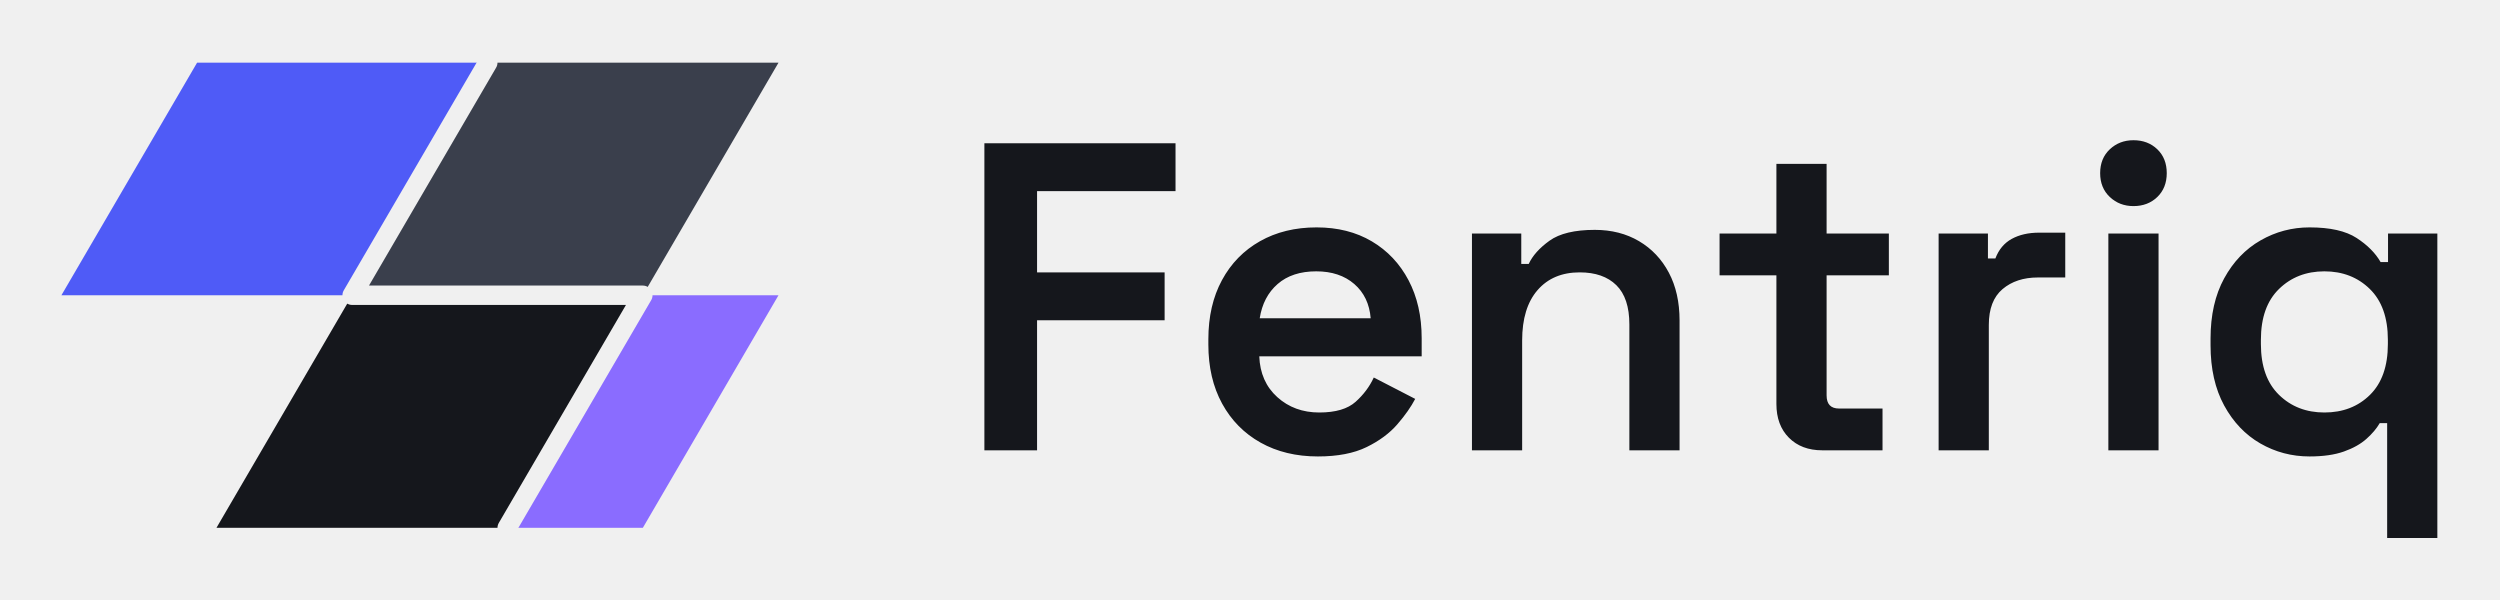
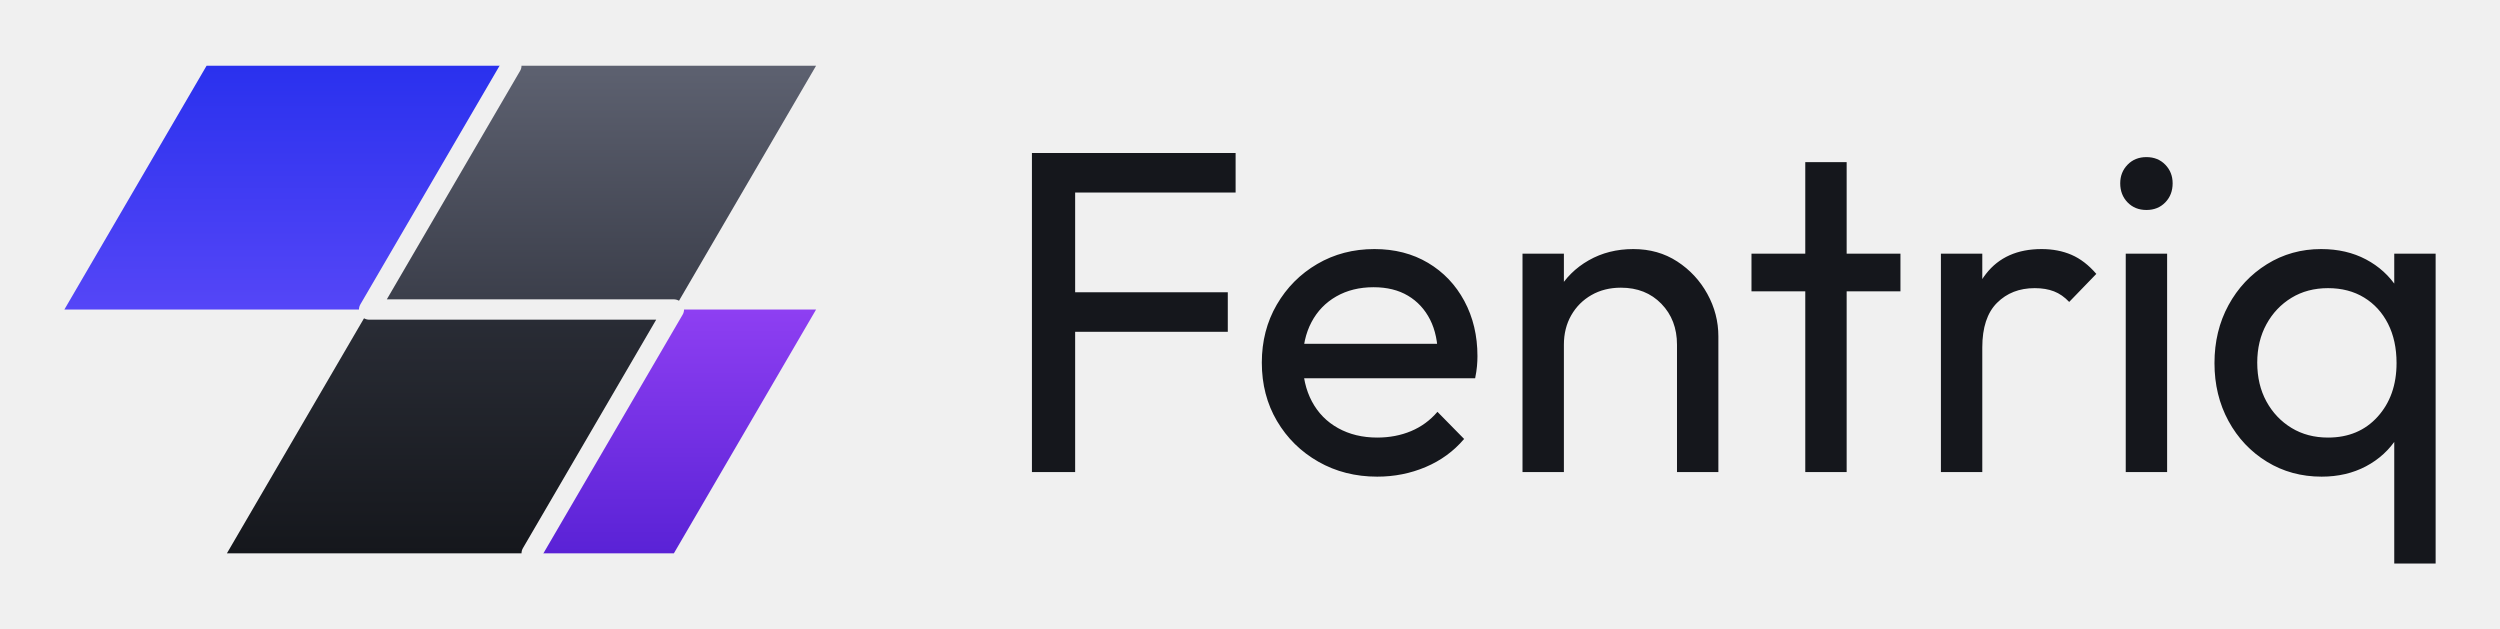
- <svg xmlns="http://www.w3.org/2000/svg" viewBox="-14.00 -102.67 570.00 136.67">
+ <svg xmlns="http://www.w3.org/2000/svg" viewBox="-14.00 -102.67 543.74 136.67">
  <g transform="translate(-26.51,-154.66) scale(2.2094)">
    <defs>
-       <mask id="sfentri">
+       <mask id="f13s">
        <rect x="0" y="0" width="100" height="100" fill="#fff" />
        <path d="M56 30 L42 54 L72 54 L58 78" fill="none" stroke="#000" stroke-width="2.0" stroke-linejoin="round" stroke-linecap="round" />
      </mask>
+       <linearGradient id="f13blue" gradientUnits="userSpaceOnUse" x1="0" y1="30" x2="0" y2="54">
+         <stop offset="0" stop-color="#2A31EE" />
+         <stop offset="1" stop-color="#5546F7" />
+       </linearGradient>
+       <linearGradient id="f13titanium" gradientUnits="userSpaceOnUse" x1="0" y1="30" x2="0" y2="54">
+         <stop offset="0" stop-color="#5D6170" />
+         <stop offset="1" stop-color="#3A3D49" />
+       </linearGradient>
+       <linearGradient id="f13pale" gradientUnits="userSpaceOnUse" x1="0" y1="54" x2="0" y2="78">
+         <stop offset="0" stop-color="#2A2D36" />
+         <stop offset="1" stop-color="#15171C" />
+       </linearGradient>
+       <linearGradient id="f13violet" gradientUnits="userSpaceOnUse" x1="0" y1="54" x2="0" y2="78">
+         <stop offset="0" stop-color="#8E3FF2" />
+         <stop offset="1" stop-color="#5A22D6" />
+       </linearGradient>
    </defs>
-     <g mask="url(#sfentri)">
-       <path d="M26 30 L56 30 L42 54 L12 54 Z" fill="#4F5BF7" />
-       <path d="M56 30 L86 30 L72 54 L42 54 Z" fill="#3A3F4C" />
-       <path d="M42 54 L72 54 L58 78 L28 78 Z" fill="#15171C" />
-       <path d="M58 78 L72 54 L86 54 L72 78 Z" fill="#8A6CFF" />
+     <g mask="url(#f13s)">
+       <path d="M26 30 L56 30 L42 54 L12 54 Z" fill="url(#f13blue)" />
+       <path d="M56 30 L86 30 L72 54 L42 54 Z" fill="url(#f13titanium)" />
+       <path d="M42 54 L72 54 L58 78 L28 78 Z" fill="url(#f13pale)" />
+       <path d="M58 78 L72 54 L86 54 L72 78 Z" fill="url(#f13violet)" />
    </g>
  </g>
-   <g transform="translate(203.49,0)">
-     <path d="M6.95 0.0V-70.0H50.53V-59.085H18.96V-40.558H48.043V-29.642H18.96V0.0ZM82.98 1.4Q75.562 1.4 69.93 -1.75Q64.297 -4.9 61.156 -10.641Q58.015 -16.383 58.015 -24.113V-25.313Q58.015 -33.06 61.115 -38.793Q64.215 -44.525 69.789 -47.675Q75.362 -50.825 82.692 -50.825Q89.905 -50.825 95.279 -47.645Q100.652 -44.465 103.652 -38.785Q106.652 -33.105 106.652 -25.54V-21.432H69.625Q69.843 -15.633 73.731 -12.126Q77.62 -8.62 83.31 -8.62Q88.872 -8.62 91.591 -11.06Q94.31 -13.5 95.732 -16.598L105.175 -11.722Q103.757 -9.0 101.107 -5.933Q98.457 -2.865 94.092 -0.733Q89.727 1.4 82.98 1.4ZM69.725 -30.098H95.025Q94.625 -35.027 91.286 -37.916Q87.947 -40.805 82.61 -40.805Q77.125 -40.805 73.81 -37.916Q70.495 -35.027 69.725 -30.098ZM118.115 0.0V-49.425H129.36V-42.488H131.055Q132.36 -45.315 135.8 -47.788Q139.24 -50.26 146.133 -50.26Q151.845 -50.26 156.204 -47.689Q160.563 -45.117 163.006 -40.502Q165.45 -35.887 165.45 -29.6V0.0H154.005V-28.705Q154.005 -34.725 151.036 -37.647Q148.067 -40.57 142.687 -40.57Q136.59 -40.57 133.075 -36.527Q129.56 -32.485 129.56 -25.043V0.0ZM197.97 0.0Q193.245 0.0 190.387 -2.866Q187.53 -5.733 187.53 -10.57V-39.9H174.57V-49.425H187.53V-65.315H198.975V-49.425H213.17V-39.9H198.975V-12.525Q198.975 -9.525 201.81 -9.525H211.725V0.0ZM224.515 0.0V-49.425H235.76V-43.738H237.455Q238.608 -46.79 241.193 -48.208Q243.778 -49.625 247.44 -49.625H253.388V-39.405H247.153Q242.23 -39.405 239.095 -36.759Q235.96 -34.112 235.96 -28.585V0.0ZM263.215 0.0V-49.425H274.66V0.0ZM268.938 -55.68Q265.748 -55.68 263.546 -57.757Q261.345 -59.835 261.345 -63.19Q261.345 -66.563 263.546 -68.631Q265.748 -70.7 268.938 -70.7Q272.228 -70.7 274.379 -68.631Q276.53 -66.563 276.53 -63.19Q276.53 -59.835 274.379 -57.757Q272.228 -55.68 268.938 -55.68ZM326.78 20.0V-6.19H325.085Q324.032 -4.367 322.054 -2.604Q320.075 -0.84 316.911 0.28Q313.747 1.4 309.09 1.4Q303.002 1.4 297.859 -1.567Q292.715 -4.535 289.615 -10.226Q286.515 -15.917 286.515 -23.948V-25.478Q286.515 -33.525 289.624 -39.208Q292.732 -44.89 297.909 -47.858Q303.085 -50.825 309.09 -50.825Q316.1 -50.825 319.807 -48.418Q323.515 -46.01 325.285 -42.918H326.98V-49.425H338.225V20.0ZM312.47 -8.62Q318.79 -8.62 322.867 -12.641Q326.945 -16.663 326.945 -24.23V-25.195Q326.945 -32.762 322.826 -36.784Q318.707 -40.805 312.47 -40.805Q306.25 -40.805 302.123 -36.784Q297.995 -32.762 297.995 -25.195V-24.23Q297.995 -16.663 302.123 -12.641Q306.25 -8.62 312.47 -8.62Z" fill="#15171C" />
+   <g transform="translate(202.24,0)">
+     <path d="M17.60 0L8.20 0L8.20-69.40L17.60-69.40L17.60 0ZM50.80-30.50L14.60-30.50L14.60-39.10L50.80-39.10L50.80-30.50ZM52.50-60.80L14.60-60.80L14.60-69.40L52.50-69.40L52.50-60.80ZM83.30 1L83.30 1Q76.20 1 70.50-2.25Q64.80-5.50 61.50-11.10Q58.20-16.70 58.20-23.80L58.20-23.80Q58.20-30.80 61.45-36.40Q64.70-42 70.25-45.25Q75.80-48.50 82.70-48.50L82.70-48.50Q89.30-48.50 94.35-45.50Q99.40-42.50 102.25-37.20Q105.10-31.90 105.10-25.20L105.10-25.20Q105.10-24.20 105-23.05Q104.90-21.90 104.60-20.40L104.60-20.40L64.50-20.40L64.50-27.90L99.80-27.90L96.50-25Q96.50-29.80 94.80-33.15Q93.10-36.50 90-38.35Q86.90-40.20 82.50-40.20L82.50-40.20Q77.90-40.20 74.40-38.20Q70.90-36.20 69-32.60Q67.10-29 67.10-24.10L67.10-24.10Q67.10-19.10 69.10-15.35Q71.10-11.60 74.80-9.55Q78.50-7.50 83.30-7.50L83.30-7.50Q87.30-7.50 90.65-8.90Q94-10.30 96.40-13.10L96.40-13.10L102.20-7.20Q98.80-3.20 93.85-1.10Q88.90 1 83.30 1ZM157.50 0L148.50 0L148.50-27.70Q148.50-33.10 145.10-36.60Q141.70-40.10 136.30-40.10L136.30-40.10Q132.70-40.10 129.90-38.50Q127.10-36.90 125.50-34.10Q123.90-31.30 123.90-27.70L123.90-27.70L120.20-29.80Q120.20-35.20 122.60-39.40Q125.00-43.60 129.30-46.05Q133.60-48.50 139-48.50L139-48.50Q144.40-48.50 148.55-45.80Q152.70-43.10 155.10-38.75Q157.50-34.40 157.50-29.50L157.50-29.50L157.50 0ZM123.90 0L114.90 0L114.90-47.50L123.90-47.50L123.90 0ZM185.40 0L176.40 0L176.40-67.40L185.40-67.40L185.40 0ZM197.10-39.30L164.70-39.30L164.70-47.50L197.10-47.50L197.10-39.30ZM214.90 0L205.90 0L205.90-47.50L214.90-47.50L214.90 0ZM214.90-27.10L214.90-27.10L211.50-28.60Q211.50-37.70 215.70-43.10Q219.90-48.50 227.80-48.50L227.80-48.50Q231.40-48.50 234.30-47.25Q237.20-46 239.70-43.10L239.70-43.10L233.80-37Q232.30-38.60 230.50-39.30Q228.70-40 226.30-40L226.30-40Q221.30-40 218.10-36.80Q214.90-33.60 214.90-27.10ZM255.10 0L246.10 0L246.10-47.50L255.10-47.50L255.10 0ZM250.60-57L250.60-57Q248.10-57 246.50-58.65Q244.90-60.30 244.90-62.80L244.90-62.80Q244.90-65.20 246.50-66.85Q248.10-68.50 250.60-68.50L250.60-68.50Q253.10-68.50 254.70-66.85Q256.30-65.20 256.30-62.80L256.30-62.80Q256.30-60.30 254.70-58.65Q253.10-57 250.60-57ZM288.70 1L288.70 1Q282.10 1 276.80-2.25Q271.50-5.50 268.45-11.10Q265.40-16.70 265.40-23.70L265.40-23.70Q265.40-30.70 268.45-36.30Q271.50-41.90 276.80-45.20Q282.10-48.50 288.60-48.50L288.60-48.50Q294.10-48.50 298.35-46.25Q302.60-44 305.15-40.05Q307.70-36.10 308-30.90L308-30.90L308-16.60Q307.70-11.50 305.15-7.50Q302.60-3.50 298.35-1.25Q294.10 1 288.70 1ZM290.10-7.50L290.10-7.50Q296.80-7.50 300.90-12.05Q305-16.60 305-23.70L305-23.70Q305-28.60 303.15-32.25Q301.30-35.90 297.95-37.95Q294.60-40 290.10-40L290.10-40Q285.60-40 282.15-37.90Q278.70-35.80 276.70-32.15Q274.70-28.50 274.70-23.80L274.70-23.80Q274.70-19 276.70-15.35Q278.70-11.70 282.15-9.60Q285.60-7.50 290.10-7.50ZM313.50 19.90L304.50 19.90L304.50-11.90L306.10-23.50L304.50-35L304.50-47.50L313.50-47.50L313.50 19.90Z" fill="#15171C" />
  </g>
</svg>
